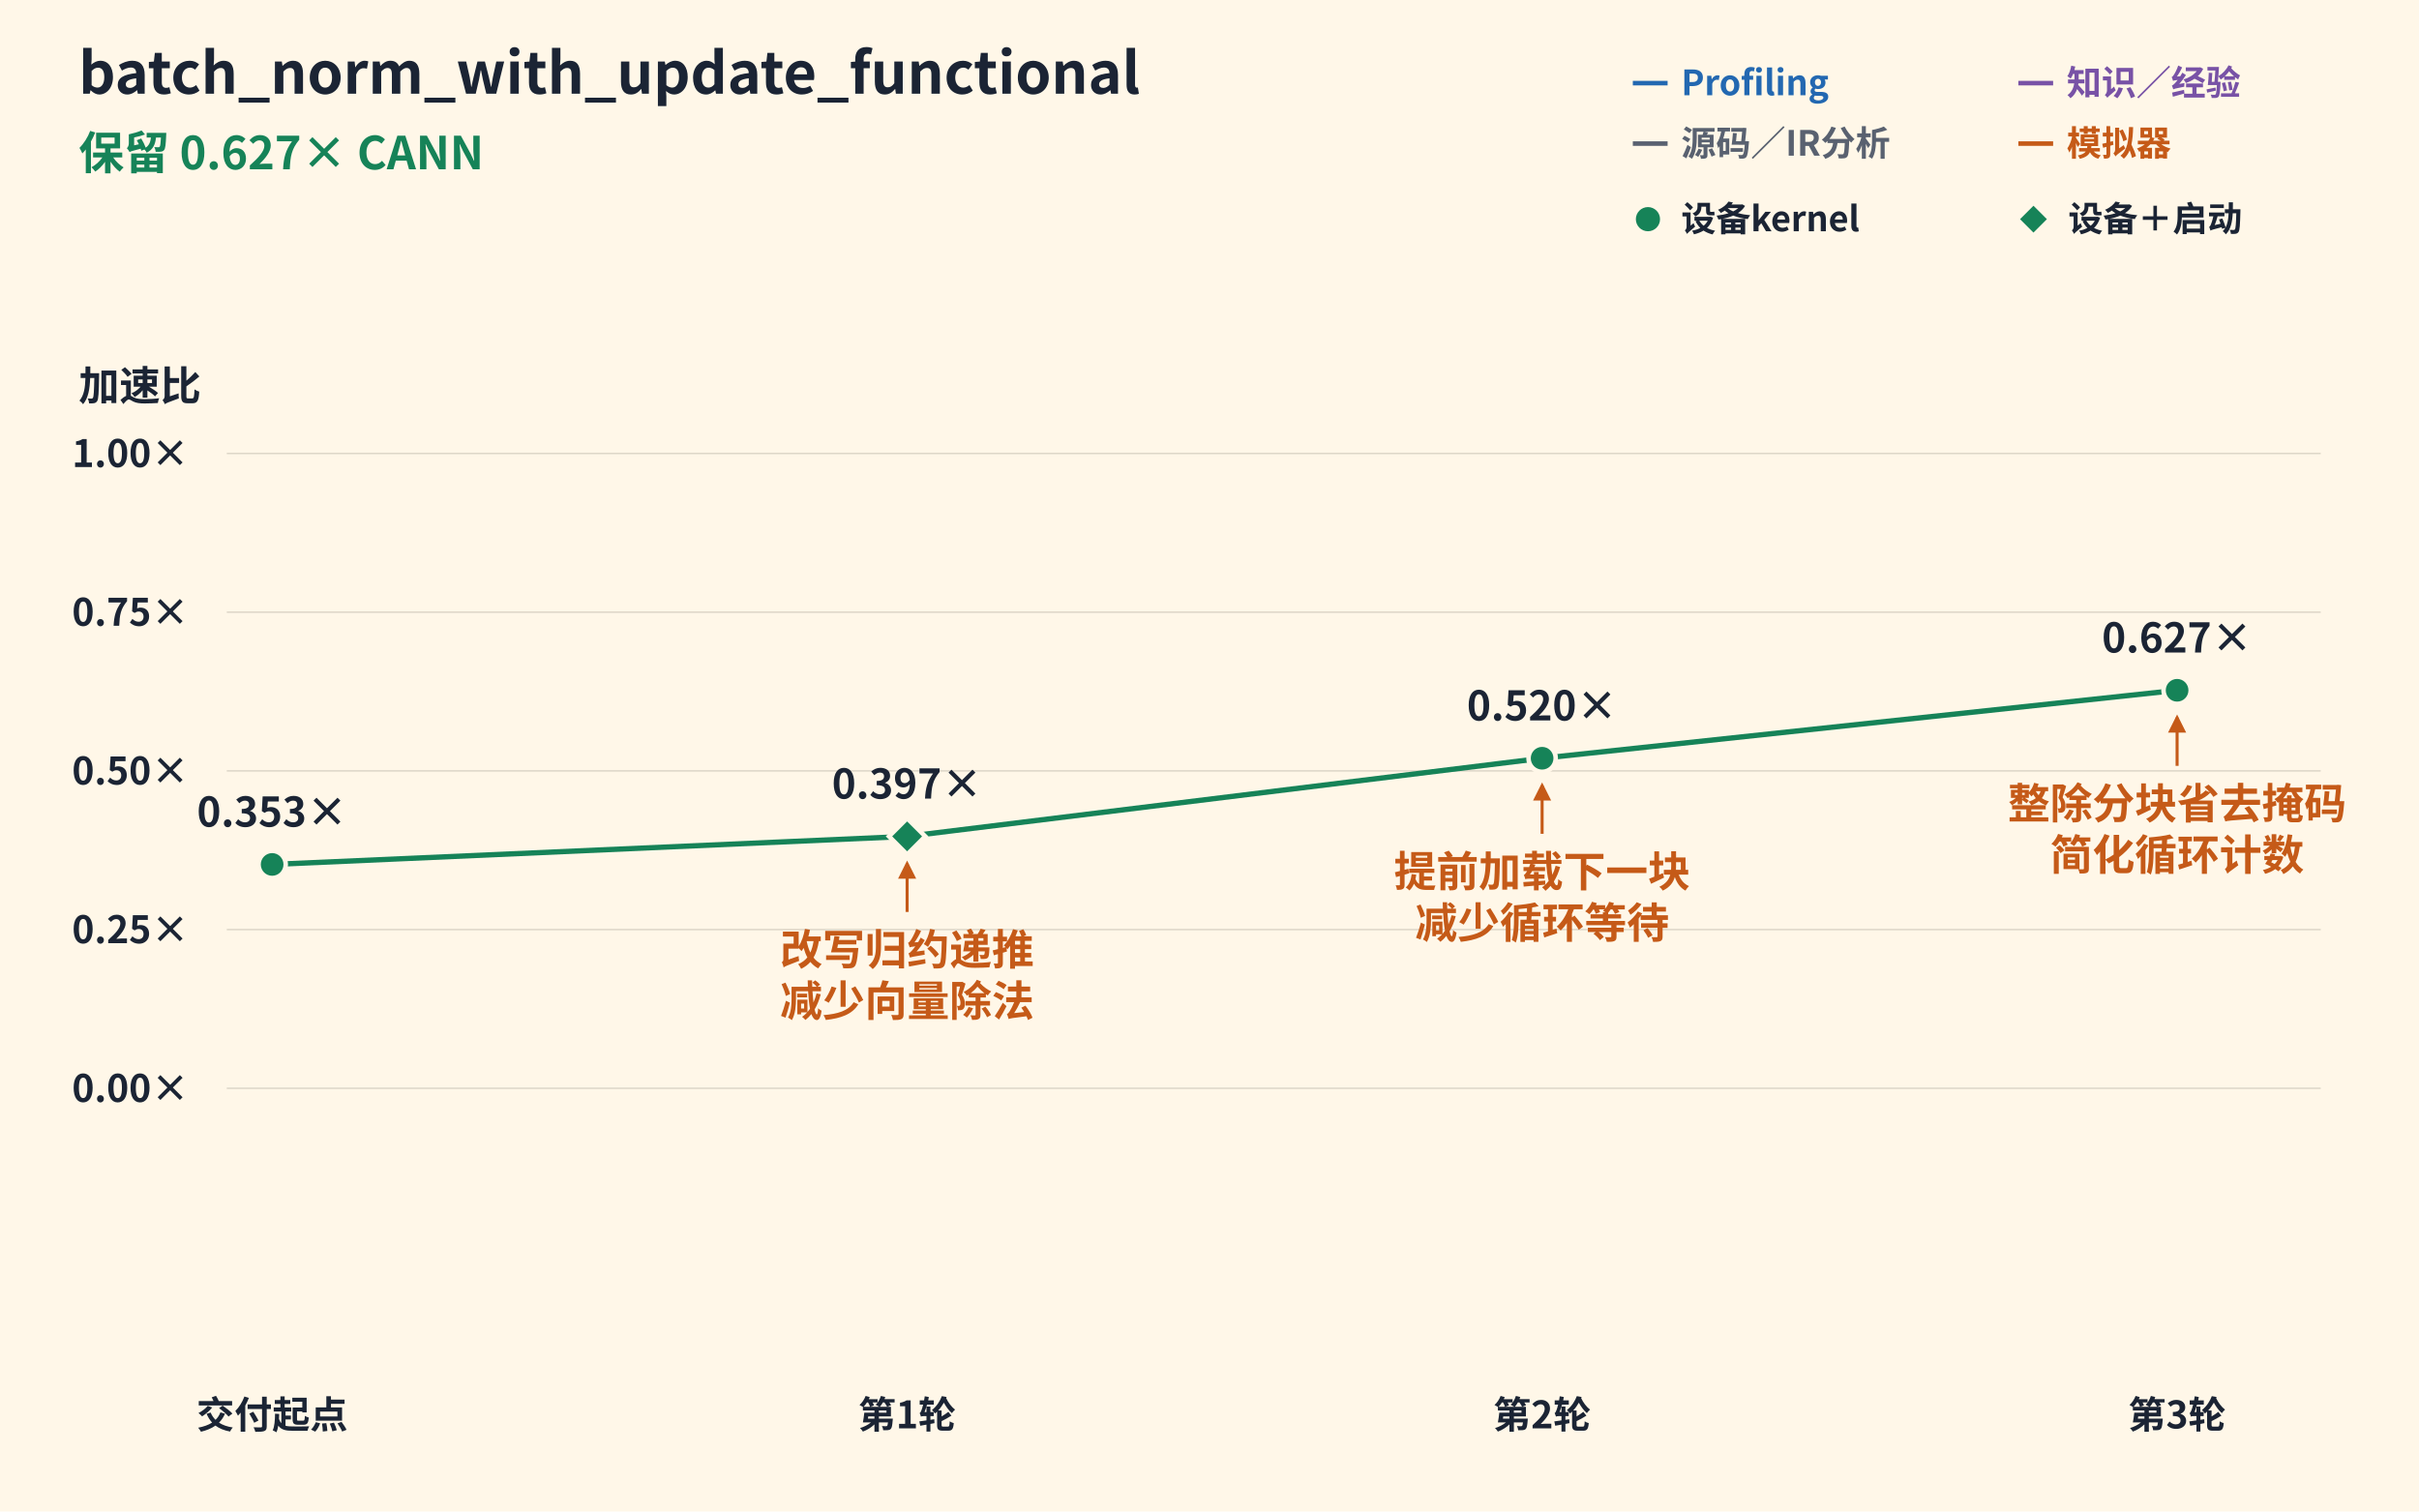
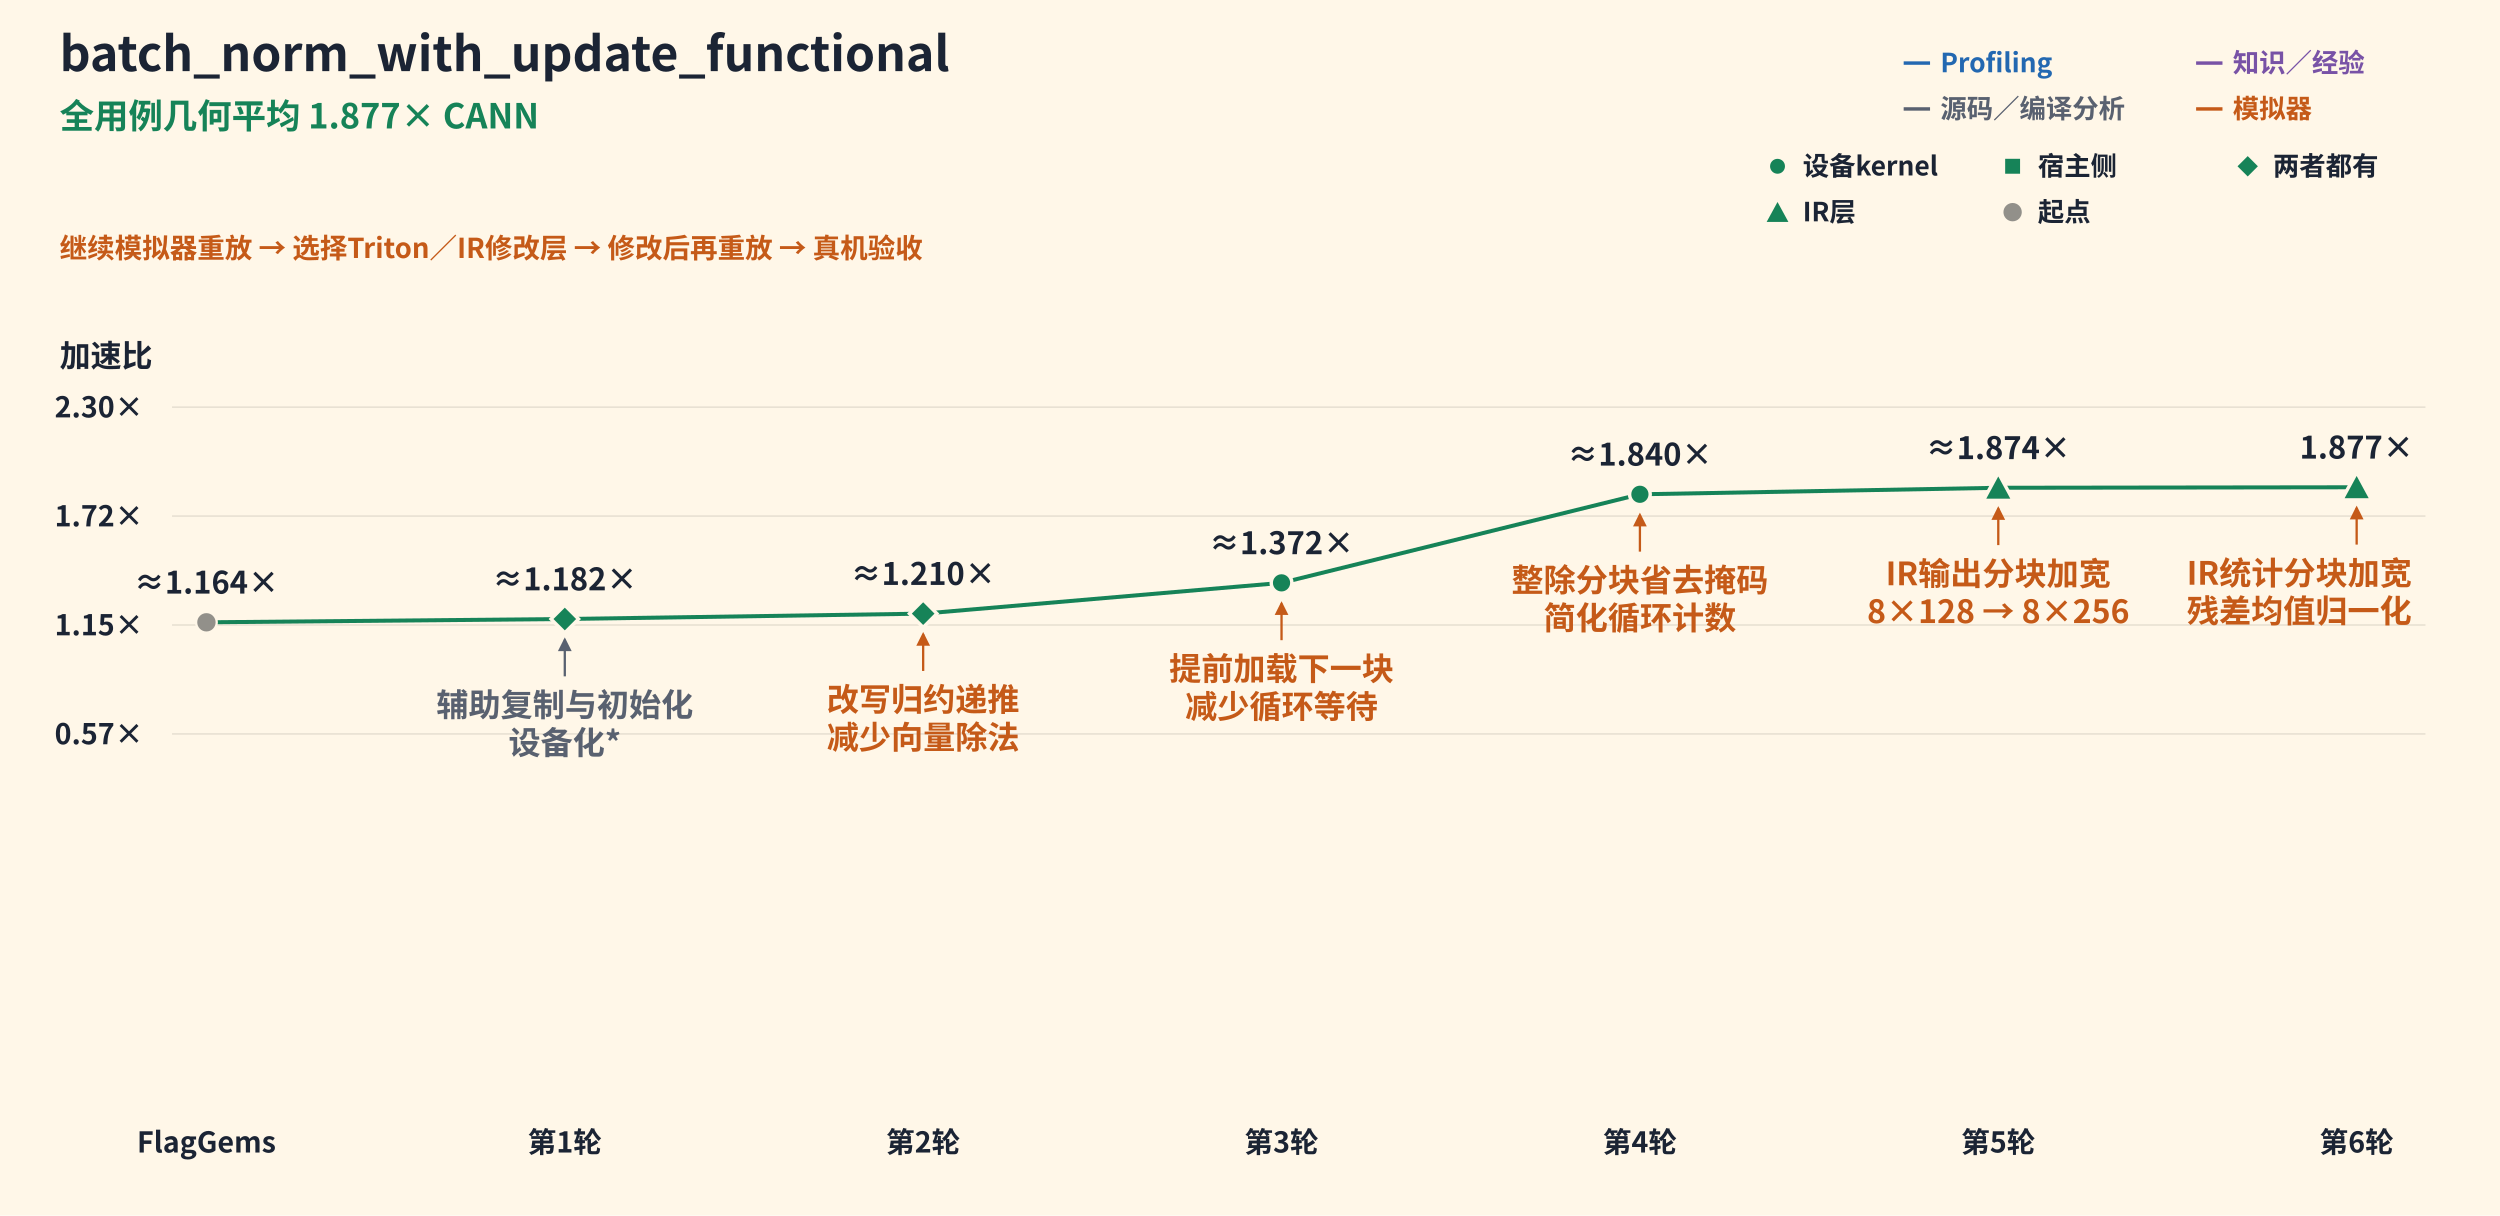
- <svg xmlns="http://www.w3.org/2000/svg" width="1600" height="1000" viewBox="0 0 1600 1000">
-   <rect width="1600" height="1000" fill="#fff7e8" />
+ <svg xmlns="http://www.w3.org/2000/svg" width="2180" height="1060" viewBox="0 0 2180 1060">
+   <rect width="2180" height="1060" fill="#fff7e8" />
  <defs>
    <marker id="tip-paired" markerWidth="6" markerHeight="6" refX="5" refY="3" orient="auto">
      <path d="M0 0L6 3L0 6Z" fill="#2368b1" />
    </marker>
    <marker id="tip-sim" markerWidth="6" markerHeight="6" refX="5" refY="3" orient="auto">
      <path d="M0 0L6 3L0 6Z" fill="#c55a18" />
    </marker>
    <marker id="tip-knowledge" markerWidth="6" markerHeight="6" refX="5" refY="3" orient="auto">
      <path d="M0 0L6 3L0 6Z" fill="#7852a6" />
    </marker>
    <marker id="tip-probe" markerWidth="6" markerHeight="6" refX="5" refY="3" orient="auto">
      <path d="M0 0L6 3L0 6Z" fill="#2368b1" />
    </marker>
    <marker id="tip-ir" markerWidth="6" markerHeight="6" refX="5" refY="3" orient="auto">
      <path d="M0 0L6 3L0 6Z" fill="#596170" />
    </marker>
    <marker id="tip-unknown" markerWidth="6" markerHeight="6" refX="5" refY="3" orient="auto">
      <path d="M0 0L6 3L0 6Z" fill="#596170" />
    </marker>
  </defs>
  <g font-family="Microsoft YaHei,Noto Sans CJK SC,sans-serif">
-     <text x="52.00" y="62.00" font-size="38" fill="#1b2434" text-anchor="start" font-weight="700">batch_norm_with_update_functional</text>
-     <text x="52.00" y="112.00" font-size="30" fill="#168358" text-anchor="start" font-weight="700">保留 0.627× CANN</text>
-     <path d="M1080 55h23" stroke="#2368b1" stroke-width="3" />
-     <text x="1112.00" y="63.00" font-size="23" fill="#2368b1" text-anchor="start" font-weight="700">Profiling</text>
-     <path d="M1335 55h23" stroke="#7852a6" stroke-width="3" />
-     <text x="1367.00" y="63.00" font-size="23" fill="#7852a6" text-anchor="start" font-weight="700">知识／经验</text>
-     <path d="M1080 95h23" stroke="#596170" stroke-width="3" />
-     <text x="1112.00" y="103.00" font-size="23" fill="#596170" text-anchor="start" font-weight="700">源码／IR分析</text>
-     <path d="M1335 95h23" stroke="#c55a18" stroke-width="3" />
-     <text x="1367.00" y="103.00" font-size="23" fill="#c55a18" text-anchor="start" font-weight="700">模拟器</text>
-     <circle cx="1090" cy="145" r="8" fill="#168358" />
-     <text x="1112.00" y="153.00" font-size="23" fill="#1b2434" text-anchor="start" font-weight="700">设备kernel</text>
-     <text x="52.00" y="265.00" font-size="27" fill="#1b2434" text-anchor="start" font-weight="700">加速比</text>
-     <path d="M 1345.00 134.00 L 1356.00 145.00 L 1345.00 156.00 L 1334.00 145.00 Z" fill="#168358" stroke="#fff7e8" stroke-width="3" />
-     <text x="1368.00" y="153.00" font-size="23" fill="#1b2434" text-anchor="start" font-weight="700">设备＋启动</text>
-     <path d="M150 720.0H1535" stroke="#ded7c9" />
-     <text x="125.00" y="729.00" font-size="25" fill="#1b2434" text-anchor="end" font-weight="700">0.00×</text>
-     <path d="M150 615.0H1535" stroke="#ded7c9" />
-     <text x="125.00" y="624.00" font-size="25" fill="#1b2434" text-anchor="end" font-weight="700">0.25×</text>
-     <path d="M150 510.0H1535" stroke="#ded7c9" />
-     <text x="125.00" y="519.00" font-size="25" fill="#1b2434" text-anchor="end" font-weight="700">0.50×</text>
-     <path d="M150 405.0H1535" stroke="#ded7c9" />
-     <text x="125.00" y="414.00" font-size="25" fill="#1b2434" text-anchor="end" font-weight="700">0.75×</text>
-     <path d="M150 300.0H1535" stroke="#ded7c9" />
-     <text x="125.00" y="309.00" font-size="25" fill="#1b2434" text-anchor="end" font-weight="700">1.00×</text>
-     <path class="retained-best" d="M180.0 571.903L600.0 553.335" fill="none" stroke="#168358" stroke-width="3.5" />
-     <path class="retained-best" d="M600.0 553.335L1020.0 501.641" fill="none" stroke="#168358" stroke-width="3.5" />
-     <path class="retained-best" d="M1020.0 501.641L1440.0 456.682" fill="none" stroke="#168358" stroke-width="3.5" />
+     <text x="52.00" y="62.00" font-size="42" fill="#1b2434" text-anchor="start" font-weight="700">batch_norm_with_update_functional</text>
+     <text x="52.00" y="112.00" font-size="30" fill="#168358" text-anchor="start" font-weight="700">全用例几何平均 1.877× CANN</text>
+     <path d="M1660 55h23" stroke="#2368b1" stroke-width="3" />
+     <text x="1692.00" y="63.00" font-size="23" fill="#2368b1" text-anchor="start" font-weight="700">Profiling</text>
+     <path d="M1915 55h23" stroke="#7852a6" stroke-width="3" />
+     <text x="1947.00" y="63.00" font-size="23" fill="#7852a6" text-anchor="start" font-weight="700">知识／经验</text>
+     <path d="M1660 95h23" stroke="#596170" stroke-width="3" />
+     <text x="1692.00" y="103.00" font-size="23" fill="#596170" text-anchor="start" font-weight="700">源码／编译分析</text>
+     <path d="M1915 95h23" stroke="#c55a18" stroke-width="3" />
+     <text x="1947.00" y="103.00" font-size="23" fill="#c55a18" text-anchor="start" font-weight="700">模拟器</text>
+     <circle cx="1550.00" cy="145.00" r="8" fill="#168358" stroke="#fff7e8" stroke-width="3" />
+     <text x="1572.00" y="153.00" font-size="23" fill="#1b2434" text-anchor="start" font-weight="700">设备kernel</text>
+     <rect x="1747.00" y="137.00" width="16" height="16" rx="1" fill="#168358" stroke="#fff7e8" stroke-width="3" />
+     <text x="1777.00" y="153.00" font-size="23" fill="#1b2434" text-anchor="start" font-weight="700">宿主侧</text>
+     <path d="M 1960.00 134.00 L 1971.00 145.00 L 1960.00 156.00 L 1949.00 145.00 Z" fill="#168358" stroke="#fff7e8" stroke-width="3" />
+     <text x="1982.00" y="153.00" font-size="23" fill="#1b2434" text-anchor="start" font-weight="700">两者都有</text>
+     <path class="ir-layer-node" d="M 1550.00 173.00 L 1562.00 195.00 L 1538.00 195.00 Z" fill="#168358" stroke="#fff7e8" stroke-width="3" />
+     <text x="1572.00" y="193.00" font-size="23" fill="#1b2434" text-anchor="start" font-weight="700">IR层</text>
+     <circle cx="1755" cy="185" r="8" fill="#92908a" />
+     <text x="1777.00" y="193.00" font-size="23" fill="#1b2434" text-anchor="start" font-weight="700">起点</text>
+     <text x="52.00" y="225.00" font-size="24" fill="#c55a18" text-anchor="start" font-weight="700">继续模拟器重放 → 选择Triton／IR修改层 → 修改后再重放 → 真机验收</text>
+     <text x="52.00" y="320.00" font-size="27" fill="#1b2434" text-anchor="start" font-weight="700">加速比</text>
+     <path d="M150 640.0H2115" stroke="#ded7c9" />
+     <text x="125.00" y="649.00" font-size="25" fill="#1b2434" text-anchor="end" font-weight="700">0.57×</text>
+     <path d="M150 545.0H2115" stroke="#ded7c9" />
+     <text x="125.00" y="554.00" font-size="25" fill="#1b2434" text-anchor="end" font-weight="700">1.15×</text>
+     <path d="M150 450.0H2115" stroke="#ded7c9" />
+     <text x="125.00" y="459.00" font-size="25" fill="#1b2434" text-anchor="end" font-weight="700">1.72×</text>
+     <path d="M150 355.0H2115" stroke="#ded7c9" />
+     <text x="125.00" y="364.00" font-size="25" fill="#1b2434" text-anchor="end" font-weight="700">2.30×</text>
+     <path class="retained-best" d="M180.0 542.654L492.5 539.776" fill="none" stroke="#168358" stroke-width="3.5" />
+     <path class="retained-best" d="M492.5 539.776L805.0 535.077" fill="none" stroke="#168358" stroke-width="3.5" />
+     <path class="retained-best" d="M805.0 535.077L1117.5 508.245" fill="none" stroke="#168358" stroke-width="3.5" />
+     <path class="retained-best" d="M1117.5 508.245L1430.0 431.021" fill="none" stroke="#168358" stroke-width="3.5" />
+     <path class="retained-best" d="M1430.0 431.021L1742.5 425.337" fill="none" stroke="#168358" stroke-width="3.5" />
+     <path class="retained-best" d="M1742.5 425.337L2055.0 424.896" fill="none" stroke="#168358" stroke-width="3.5" />
    <g>
-       <circle cx="180.00" cy="571.90" r="9" fill="#168358" stroke="#fff7e8" stroke-width="3" />
-       <text x="180.00" y="546.90" font-size="27" fill="#1b2434" text-anchor="middle" font-weight="700">0.353×</text>
-       <text x="180.00" y="945.00" font-size="25" fill="#1b2434" text-anchor="middle" font-weight="700">交付起点</text>
+       <circle cx="180.0" cy="542.654" r="9" fill="#92908a" stroke="#fff7e8" stroke-width="2" />
+       <text x="180.00" y="517.65" font-size="27" fill="#1b2434" text-anchor="middle" font-weight="700">≈1.164×</text>
+       <text x="180.00" y="1005.00" font-size="25" fill="#1b2434" text-anchor="middle" font-weight="700">FlagGems</text>
    </g>
    <g>
-       <path d="M 600.00 541.34 L 612.00 553.34 L 600.00 565.34 L 588.00 553.34 Z" fill="#168358" stroke="#fff7e8" stroke-width="3" />
-       <text x="600.00" y="528.34" font-size="27" fill="#1b2434" text-anchor="middle" font-weight="700">0.397×</text>
-       <text x="600.00" y="945.00" font-size="25" fill="#1b2434" text-anchor="middle" font-weight="700">第1轮</text>
-       <text x="600.00" y="638.34" font-size="28" fill="#c55a18" text-anchor="middle" font-weight="700">改写归约递推</text>
-       <text x="600.00" y="672.34" font-size="28" fill="#c55a18" text-anchor="middle" font-weight="700">减少向量除法</text>
-       <path class="method-arrow" d="M600.0 603.335L600.0 571.335" stroke="#c55a18" stroke-width="2" fill="none" marker-end="url(#tip-sim)" />
+       <path d="M 492.50 527.78 L 504.50 539.78 L 492.50 551.78 L 480.50 539.78 Z" fill="#168358" stroke="#fff7e8" stroke-width="3" />
+       <text x="492.50" y="514.78" font-size="27" fill="#1b2434" text-anchor="middle" font-weight="700">≈1.182×</text>
+       <text x="492.50" y="1005.00" font-size="25" fill="#1b2434" text-anchor="middle" font-weight="700">第1轮</text>
+       <text x="492.50" y="624.78" font-size="28" fill="#596170" text-anchor="middle" font-weight="700">辅助复制与初始化</text>
+       <text x="492.50" y="657.78" font-size="28" fill="#596170" text-anchor="middle" font-weight="700">设备化*</text>
+       <path class="method-arrow" d="M492.5 589.776L492.5 557.776" stroke="#596170" stroke-width="2" fill="none" marker-end="url(#tip-ir)" />
    </g>
    <g>
-       <circle cx="1020.00" cy="501.64" r="9" fill="#168358" stroke="#fff7e8" stroke-width="3" />
-       <text x="1020.00" y="476.64" font-size="27" fill="#1b2434" text-anchor="middle" font-weight="700">0.520×</text>
-       <text x="1020.00" y="945.00" font-size="25" fill="#1b2434" text-anchor="middle" font-weight="700">第2轮</text>
-       <text x="1020.00" y="586.64" font-size="28" fill="#c55a18" text-anchor="middle" font-weight="700">提前加载下一块</text>
-       <text x="1020.00" y="620.64" font-size="28" fill="#c55a18" text-anchor="middle" font-weight="700">减少循环等待</text>
-       <path class="method-arrow" d="M1020.0 551.641L1020.0 519.641" stroke="#c55a18" stroke-width="2" fill="none" marker-end="url(#tip-sim)" />
+       <path d="M 805.00 523.08 L 817.00 535.08 L 805.00 547.08 L 793.00 535.08 Z" fill="#168358" stroke="#fff7e8" stroke-width="3" />
+       <text x="805.00" y="510.08" font-size="27" fill="#1b2434" text-anchor="middle" font-weight="700">≈1.210×</text>
+       <text x="805.00" y="1005.00" font-size="25" fill="#1b2434" text-anchor="middle" font-weight="700">第2轮</text>
+       <text x="805.00" y="620.08" font-size="28" fill="#c55a18" text-anchor="middle" font-weight="700">改写归约递推</text>
+       <text x="805.00" y="653.08" font-size="28" fill="#c55a18" text-anchor="middle" font-weight="700">减少向量除法</text>
+       <path class="method-arrow" d="M805.0 585.077L805.0 553.077" stroke="#c55a18" stroke-width="2" fill="none" marker-end="url(#tip-sim)" />
    </g>
    <g>
-       <circle cx="1440.00" cy="456.68" r="9" fill="#168358" stroke="#fff7e8" stroke-width="3" />
-       <text x="1440.00" y="431.68" font-size="27" fill="#1b2434" text-anchor="middle" font-weight="700">0.627×</text>
-       <text x="1440.00" y="945.00" font-size="25" fill="#1b2434" text-anchor="middle" font-weight="700">第3轮</text>
-       <text x="1440.00" y="541.68" font-size="28" fill="#c55a18" text-anchor="middle" font-weight="700">整除分块省去掩码</text>
-       <text x="1440.00" y="575.68" font-size="28" fill="#c55a18" text-anchor="middle" font-weight="700">简化循环计数</text>
-       <path class="method-arrow" d="M1440.0 506.682L1440.0 474.682" stroke="#c55a18" stroke-width="2" fill="none" marker-end="url(#tip-sim)" />
+       <circle cx="1117.50" cy="508.25" r="9" fill="#168358" stroke="#fff7e8" stroke-width="3" />
+       <text x="1117.50" y="483.25" font-size="27" fill="#1b2434" text-anchor="middle" font-weight="700">≈1.372×</text>
+       <text x="1117.50" y="1005.00" font-size="25" fill="#1b2434" text-anchor="middle" font-weight="700">第3轮</text>
+       <text x="1117.50" y="593.25" font-size="28" fill="#c55a18" text-anchor="middle" font-weight="700">提前加载下一块</text>
+       <text x="1117.50" y="626.25" font-size="28" fill="#c55a18" text-anchor="middle" font-weight="700">减少循环等待</text>
+       <path class="method-arrow" d="M1117.5 558.245L1117.5 526.245" stroke="#c55a18" stroke-width="2" fill="none" marker-end="url(#tip-sim)" />
+     </g>
+     <g>
+       <circle cx="1430.00" cy="431.02" r="9" fill="#168358" stroke="#fff7e8" stroke-width="3" />
+       <text x="1430.00" y="406.02" font-size="27" fill="#1b2434" text-anchor="middle" font-weight="700">≈1.840×</text>
+       <text x="1430.00" y="1005.00" font-size="25" fill="#1b2434" text-anchor="middle" font-weight="700">第4轮</text>
+       <text x="1430.00" y="516.02" font-size="28" fill="#c55a18" text-anchor="middle" font-weight="700">整除分块省去掩码</text>
+       <text x="1430.00" y="549.02" font-size="28" fill="#c55a18" text-anchor="middle" font-weight="700">简化循环计数</text>
+       <path class="method-arrow" d="M1430.0 481.021L1430.0 449.021" stroke="#c55a18" stroke-width="2" fill="none" marker-end="url(#tip-sim)" />
+     </g>
+     <g>
+       <path class="ir-layer-node" d="M 1742.50 412.34 L 1755.50 436.34 L 1729.50 436.34 Z" fill="#168358" stroke="#fff7e8" stroke-width="3" />
+       <text x="1742.50" y="400.34" font-size="27" fill="#1b2434" text-anchor="middle" font-weight="700">≈1.874×</text>
+       <text x="1742.50" y="1005.00" font-size="25" fill="#1b2434" text-anchor="middle" font-weight="700">第5轮</text>
+       <text x="1742.50" y="510.34" font-size="28" fill="#c55a18" text-anchor="middle" font-weight="700">IR输出分块加宽</text>
+       <text x="1742.50" y="543.34" font-size="28" fill="#c55a18" text-anchor="middle" font-weight="700">8×128 → 8×256</text>
+       <path class="method-arrow" d="M1742.5 475.337L1742.5 443.337" stroke="#c55a18" stroke-width="2" fill="none" marker-end="url(#tip-sim)" />
+     </g>
+     <g>
+       <path class="ir-layer-node" d="M 2055.00 411.90 L 2068.00 435.90 L 2042.00 435.90 Z" fill="#168358" stroke="#fff7e8" stroke-width="3" />
+       <text x="2055.00" y="399.90" font-size="27" fill="#1b2434" text-anchor="middle" font-weight="700">1.877×</text>
+       <text x="2055.00" y="1005.00" font-size="25" fill="#1b2434" text-anchor="middle" font-weight="700">第6轮</text>
+       <text x="2005.00" y="509.90" font-size="28" fill="#c55a18" text-anchor="middle" font-weight="700">IR统计分块加宽</text>
+       <text x="2005.00" y="542.90" font-size="28" fill="#c55a18" text-anchor="middle" font-weight="700">残差均值归一化</text>
+       <path class="method-arrow" d="M2055.0 474.896L2055.0 442.896" stroke="#c55a18" stroke-width="2" fill="none" marker-end="url(#tip-sim)" />
    </g>
  </g>
</svg>
